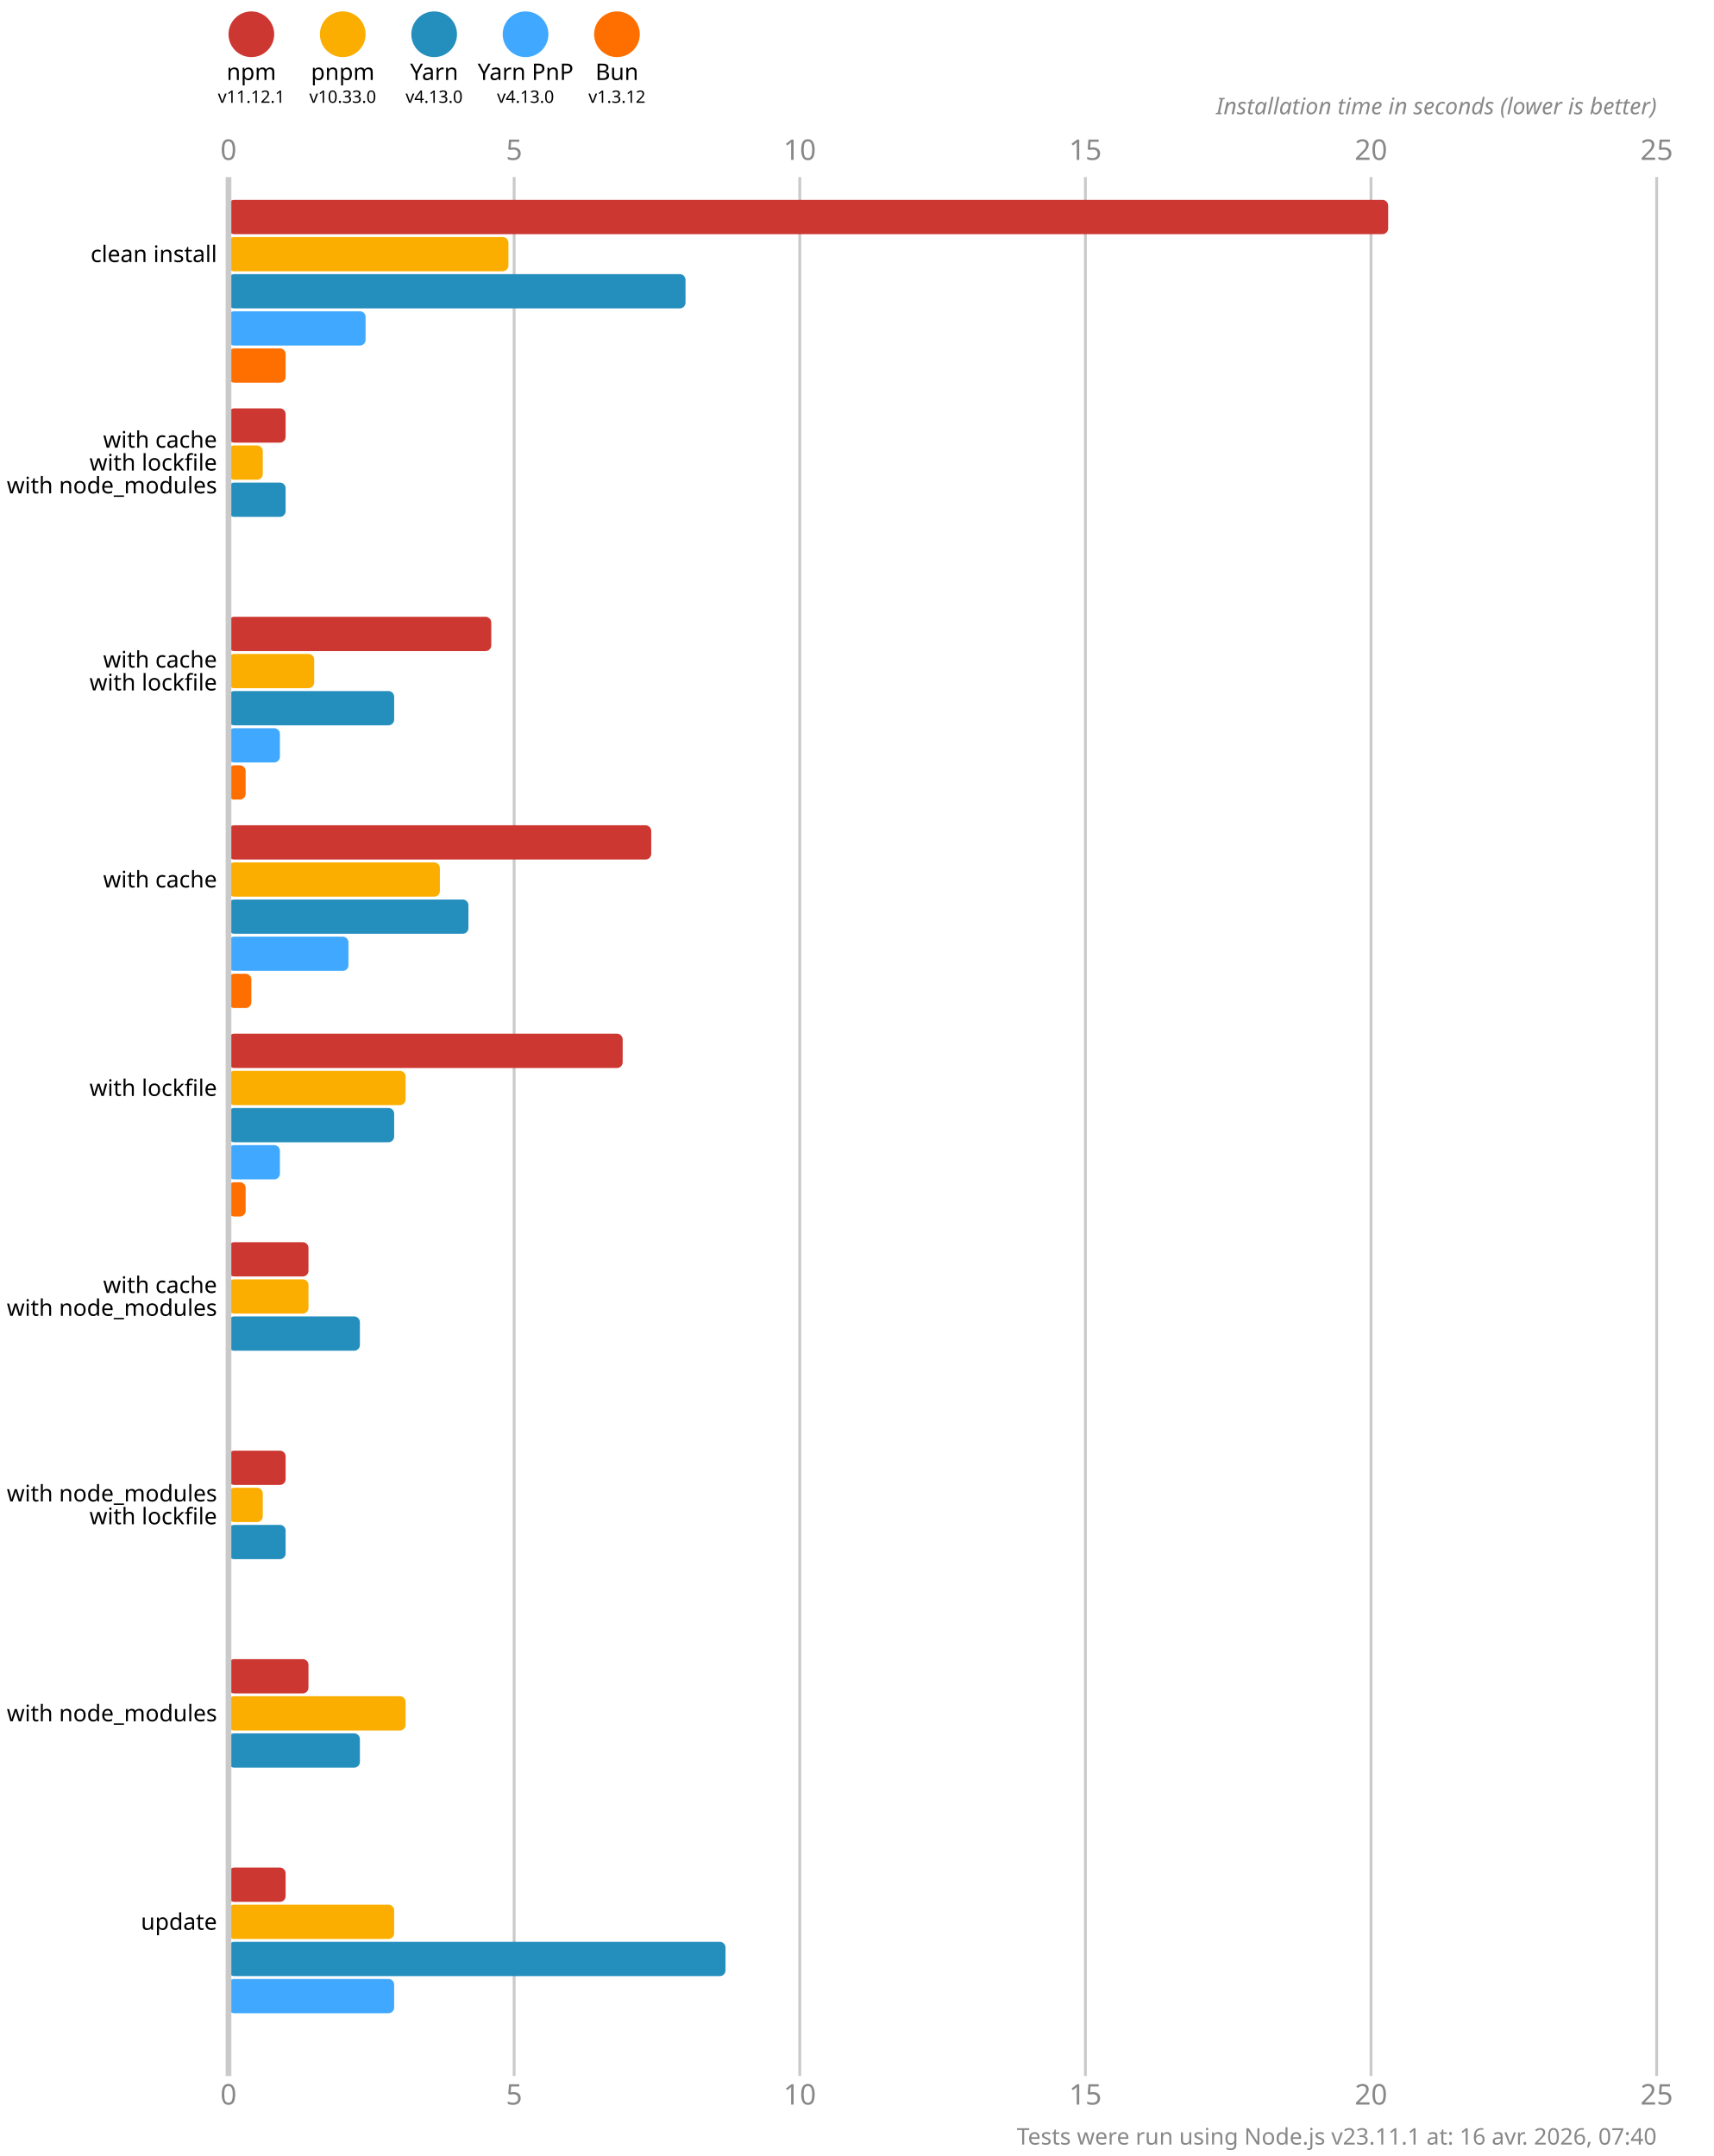
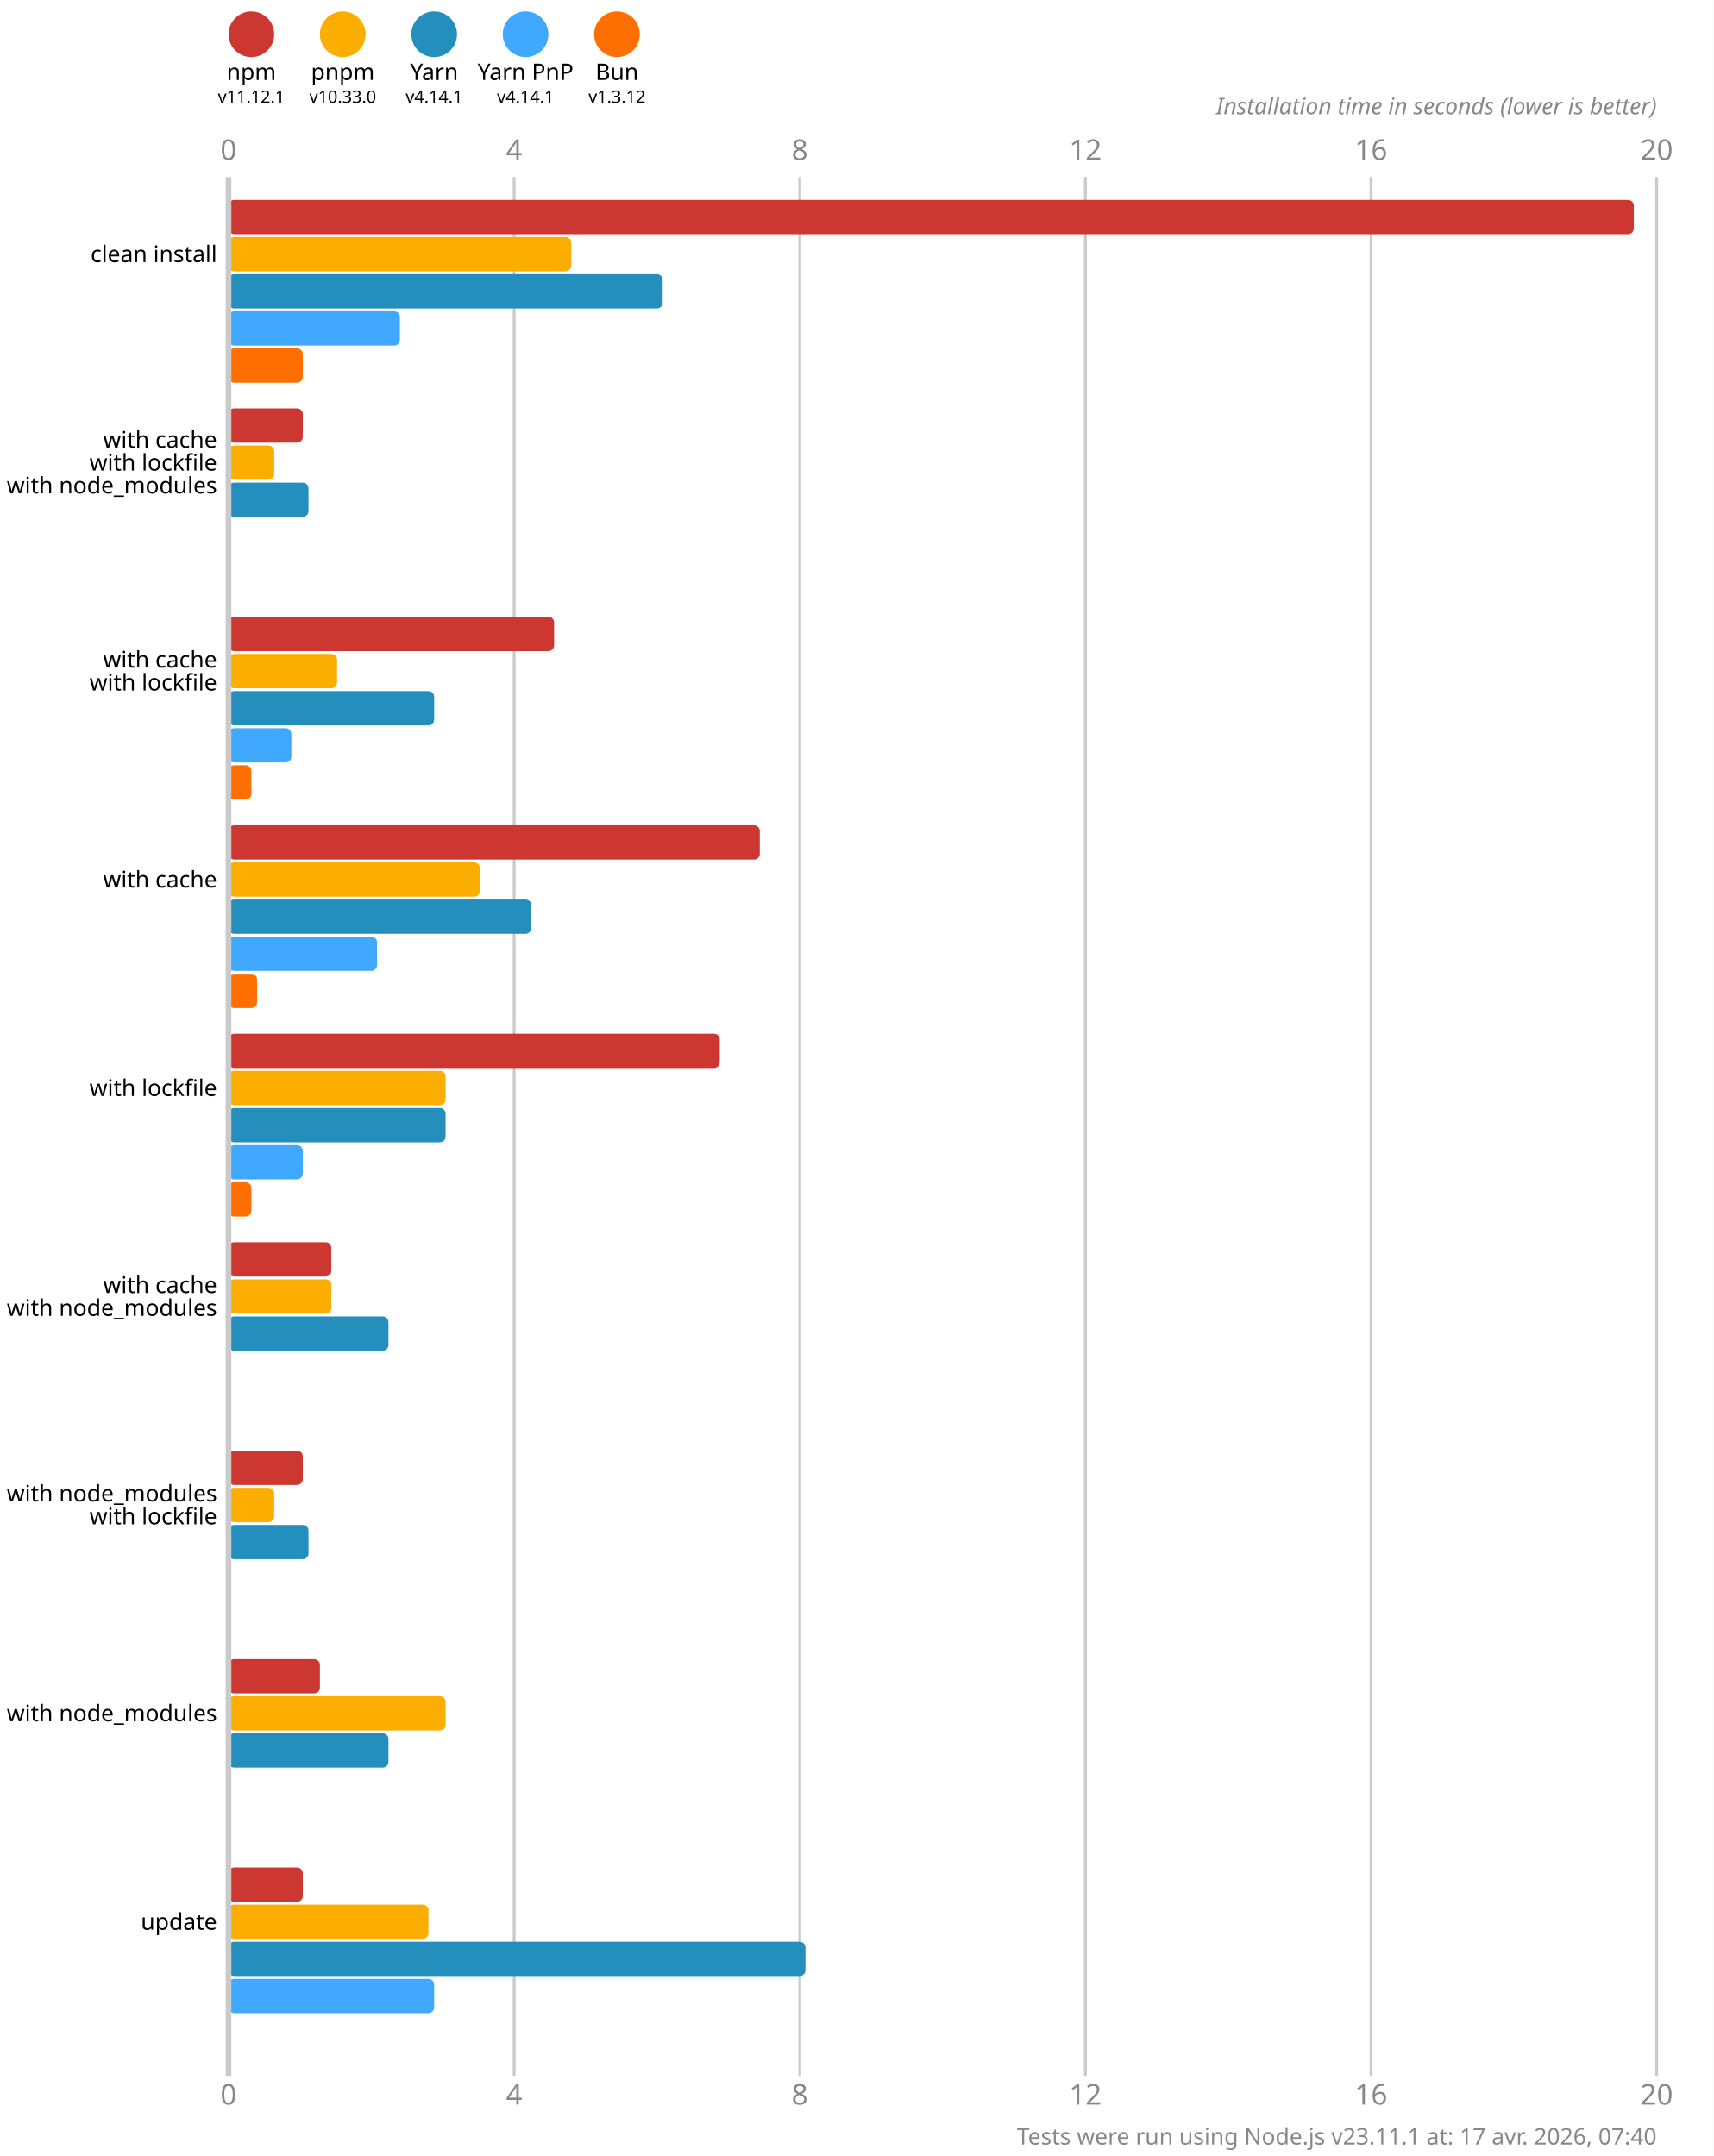
<svg xmlns="http://www.w3.org/2000/svg" version="1.1" viewBox="0 0 300 377.5">
  <style>
    .font { font-family: sans-serif; }
    .s3 { font-size: 3px; }
    .s4 { font-size: 4px; }
    .s5 { font-size: 5px; }
    .line { stroke: #cacaca; }
    .width { stroke-width: 0.5; }
    .text { fill: #888; }
  </style>
  <rect x="0" y="0" width="300" height="377.5" fill="#fff" />
  <circle cx="44" cy="6" r="4" fill="#cd3731" />
  <text x="44" y="14" class="font s4" text-anchor="middle">npm</text>
  <text x="44" y="18" class="font s3" text-anchor="middle">v11.12.1</text>
  <circle cx="60" cy="6" r="4" fill="#fbae00" />
  <text x="60" y="14" class="font s4" text-anchor="middle">pnpm</text>
  <text x="60" y="18" class="font s3" text-anchor="middle">v10.33.0</text>
  <circle cx="76" cy="6" r="4" fill="#248ebd" />
  <text x="76" y="14" class="font s4" text-anchor="middle">Yarn</text>
-   <text x="76" y="18" class="font s3" text-anchor="middle">v4.13.0</text>
+   <text x="76" y="18" class="font s3" text-anchor="middle">v4.14.1</text>
  <circle cx="92" cy="6" r="4" fill="#40a9ff" />
  <text x="92" y="14" class="font s4" text-anchor="middle">Yarn PnP</text>
-   <text x="92" y="18" class="font s3" text-anchor="middle">v4.13.0</text>
+   <text x="92" y="18" class="font s3" text-anchor="middle">v4.14.1</text>
  <circle cx="108" cy="6" r="4" fill="#ff6f00" />
  <text x="108" y="14" class="font s4" text-anchor="middle">Bun</text>
  <text x="108" y="18" class="font s3" text-anchor="middle">v1.3.12</text>
  <text x="40" y="28" class="font s5 text" text-anchor="middle">0</text>
  <text x="40" y="368.5" class="font s5 text" text-anchor="middle">0</text>
  <line x1="90" y1="31" x2="90" y2="363.5" class="line width" />
-   <text x="90" y="28" class="font s5 text" text-anchor="middle">5</text>
-   <text x="90" y="368.5" class="font s5 text" text-anchor="middle">5</text>
+   <text x="90" y="28" class="font s5 text" text-anchor="middle">4</text>
+   <text x="90" y="368.5" class="font s5 text" text-anchor="middle">4</text>
  <line x1="140" y1="31" x2="140" y2="363.5" class="line width" />
-   <text x="140" y="28" class="font s5 text" text-anchor="middle">10</text>
-   <text x="140" y="368.5" class="font s5 text" text-anchor="middle">10</text>
+   <text x="140" y="28" class="font s5 text" text-anchor="middle">8</text>
+   <text x="140" y="368.5" class="font s5 text" text-anchor="middle">8</text>
  <line x1="190" y1="31" x2="190" y2="363.5" class="line width" />
-   <text x="190" y="28" class="font s5 text" text-anchor="middle">15</text>
-   <text x="190" y="368.5" class="font s5 text" text-anchor="middle">15</text>
+   <text x="190" y="28" class="font s5 text" text-anchor="middle">12</text>
+   <text x="190" y="368.5" class="font s5 text" text-anchor="middle">12</text>
  <line x1="240" y1="31" x2="240" y2="363.5" class="line width" />
-   <text x="240" y="28" class="font s5 text" text-anchor="middle">20</text>
-   <text x="240" y="368.5" class="font s5 text" text-anchor="middle">20</text>
+   <text x="240" y="28" class="font s5 text" text-anchor="middle">16</text>
+   <text x="240" y="368.5" class="font s5 text" text-anchor="middle">16</text>
  <line x1="290" y1="31" x2="290" y2="363.5" class="line width" />
-   <text x="290" y="28" class="font s5 text" text-anchor="middle">25</text>
-   <text x="290" y="368.5" class="font s5 text" text-anchor="middle">25</text>
+   <text x="290" y="28" class="font s5 text" text-anchor="middle">20</text>
+   <text x="290" y="368.5" class="font s5 text" text-anchor="middle">20</text>
  <text x="290" y="20" class="font s4 text" font-style="italic" text-anchor="end">Installation time in seconds (lower is better)</text>
-   <rect x="40" y="35" width="203" height="6" fill="#cd3731" rx="1" ry="1" />
-   <rect x="40" y="41.5" width="49" height="6" fill="#fbae00" rx="1" ry="1" />
-   <rect x="40" y="48" width="80" height="6" fill="#248ebd" rx="1" ry="1" />
-   <rect x="40" y="54.5" width="24" height="6" fill="#40a9ff" rx="1" ry="1" />
-   <rect x="40" y="61" width="10" height="6" fill="#ff6f00" rx="1" ry="1" />
-   <rect x="40" y="71.5" width="10" height="6" fill="#cd3731" rx="1" ry="1" />
-   <rect x="40" y="78" width="6" height="6" fill="#fbae00" rx="1" ry="1" />
-   <rect x="40" y="84.5" width="10" height="6" fill="#248ebd" rx="1" ry="1" />
+   <rect x="40" y="35" width="246" height="6" fill="#cd3731" rx="1" ry="1" />
+   <rect x="40" y="41.5" width="60" height="6" fill="#fbae00" rx="1" ry="1" />
+   <rect x="40" y="48" width="76" height="6" fill="#248ebd" rx="1" ry="1" />
+   <rect x="40" y="54.5" width="30" height="6" fill="#40a9ff" rx="1" ry="1" />
+   <rect x="40" y="61" width="13" height="6" fill="#ff6f00" rx="1" ry="1" />
+   <rect x="40" y="71.5" width="13" height="6" fill="#cd3731" rx="1" ry="1" />
+   <rect x="40" y="78" width="8" height="6" fill="#fbae00" rx="1" ry="1" />
+   <rect x="40" y="84.5" width="14" height="6" fill="#248ebd" rx="1" ry="1" />
  <rect x="40" y="91" width="0" height="6" fill="#40a9ff" rx="1" ry="1" />
  <rect x="40" y="97.5" width="0" height="6" fill="#ff6f00" rx="1" ry="1" />
-   <rect x="40" y="108" width="46" height="6" fill="#cd3731" rx="1" ry="1" />
-   <rect x="40" y="114.5" width="15" height="6" fill="#fbae00" rx="1" ry="1" />
-   <rect x="40" y="121" width="29" height="6" fill="#248ebd" rx="1" ry="1" />
-   <rect x="40" y="127.5" width="9" height="6" fill="#40a9ff" rx="1" ry="1" />
-   <rect x="40" y="134" width="3" height="6" fill="#ff6f00" rx="1" ry="1" />
-   <rect x="40" y="144.5" width="74" height="6" fill="#cd3731" rx="1" ry="1" />
-   <rect x="40" y="151" width="37" height="6" fill="#fbae00" rx="1" ry="1" />
-   <rect x="40" y="157.5" width="42" height="6" fill="#248ebd" rx="1" ry="1" />
-   <rect x="40" y="164" width="21" height="6" fill="#40a9ff" rx="1" ry="1" />
-   <rect x="40" y="170.5" width="4" height="6" fill="#ff6f00" rx="1" ry="1" />
-   <rect x="40" y="181" width="69" height="6" fill="#cd3731" rx="1" ry="1" />
-   <rect x="40" y="187.5" width="31" height="6" fill="#fbae00" rx="1" ry="1" />
-   <rect x="40" y="194" width="29" height="6" fill="#248ebd" rx="1" ry="1" />
-   <rect x="40" y="200.5" width="9" height="6" fill="#40a9ff" rx="1" ry="1" />
-   <rect x="40" y="207" width="3" height="6" fill="#ff6f00" rx="1" ry="1" />
-   <rect x="40" y="217.5" width="14" height="6" fill="#cd3731" rx="1" ry="1" />
-   <rect x="40" y="224" width="14" height="6" fill="#fbae00" rx="1" ry="1" />
-   <rect x="40" y="230.5" width="23" height="6" fill="#248ebd" rx="1" ry="1" />
+   <rect x="40" y="108" width="57" height="6" fill="#cd3731" rx="1" ry="1" />
+   <rect x="40" y="114.5" width="19" height="6" fill="#fbae00" rx="1" ry="1" />
+   <rect x="40" y="121" width="36" height="6" fill="#248ebd" rx="1" ry="1" />
+   <rect x="40" y="127.5" width="11" height="6" fill="#40a9ff" rx="1" ry="1" />
+   <rect x="40" y="134" width="4" height="6" fill="#ff6f00" rx="1" ry="1" />
+   <rect x="40" y="144.5" width="93" height="6" fill="#cd3731" rx="1" ry="1" />
+   <rect x="40" y="151" width="44" height="6" fill="#fbae00" rx="1" ry="1" />
+   <rect x="40" y="157.5" width="53" height="6" fill="#248ebd" rx="1" ry="1" />
+   <rect x="40" y="164" width="26" height="6" fill="#40a9ff" rx="1" ry="1" />
+   <rect x="40" y="170.5" width="5" height="6" fill="#ff6f00" rx="1" ry="1" />
+   <rect x="40" y="181" width="86" height="6" fill="#cd3731" rx="1" ry="1" />
+   <rect x="40" y="187.5" width="38" height="6" fill="#fbae00" rx="1" ry="1" />
+   <rect x="40" y="194" width="38" height="6" fill="#248ebd" rx="1" ry="1" />
+   <rect x="40" y="200.5" width="13" height="6" fill="#40a9ff" rx="1" ry="1" />
+   <rect x="40" y="207" width="4" height="6" fill="#ff6f00" rx="1" ry="1" />
+   <rect x="40" y="217.5" width="18" height="6" fill="#cd3731" rx="1" ry="1" />
+   <rect x="40" y="224" width="18" height="6" fill="#fbae00" rx="1" ry="1" />
+   <rect x="40" y="230.5" width="28" height="6" fill="#248ebd" rx="1" ry="1" />
  <rect x="40" y="237" width="0" height="6" fill="#40a9ff" rx="1" ry="1" />
  <rect x="40" y="243.5" width="0" height="6" fill="#ff6f00" rx="1" ry="1" />
-   <rect x="40" y="254" width="10" height="6" fill="#cd3731" rx="1" ry="1" />
-   <rect x="40" y="260.5" width="6" height="6" fill="#fbae00" rx="1" ry="1" />
-   <rect x="40" y="267" width="10" height="6" fill="#248ebd" rx="1" ry="1" />
+   <rect x="40" y="254" width="13" height="6" fill="#cd3731" rx="1" ry="1" />
+   <rect x="40" y="260.5" width="8" height="6" fill="#fbae00" rx="1" ry="1" />
+   <rect x="40" y="267" width="14" height="6" fill="#248ebd" rx="1" ry="1" />
  <rect x="40" y="273.5" width="0" height="6" fill="#40a9ff" rx="1" ry="1" />
  <rect x="40" y="280" width="0" height="6" fill="#ff6f00" rx="1" ry="1" />
-   <rect x="40" y="290.5" width="14" height="6" fill="#cd3731" rx="1" ry="1" />
-   <rect x="40" y="297" width="31" height="6" fill="#fbae00" rx="1" ry="1" />
-   <rect x="40" y="303.5" width="23" height="6" fill="#248ebd" rx="1" ry="1" />
+   <rect x="40" y="290.5" width="16" height="6" fill="#cd3731" rx="1" ry="1" />
+   <rect x="40" y="297" width="38" height="6" fill="#fbae00" rx="1" ry="1" />
+   <rect x="40" y="303.5" width="28" height="6" fill="#248ebd" rx="1" ry="1" />
  <rect x="40" y="310" width="0" height="6" fill="#40a9ff" rx="1" ry="1" />
  <rect x="40" y="316.5" width="0" height="6" fill="#ff6f00" rx="1" ry="1" />
-   <rect x="40" y="327" width="10" height="6" fill="#cd3731" rx="1" ry="1" />
-   <rect x="40" y="333.5" width="29" height="6" fill="#fbae00" rx="1" ry="1" />
-   <rect x="40" y="340" width="87" height="6" fill="#248ebd" rx="1" ry="1" />
-   <rect x="40" y="346.5" width="29" height="6" fill="#40a9ff" rx="1" ry="1" />
+   <rect x="40" y="327" width="13" height="6" fill="#cd3731" rx="1" ry="1" />
+   <rect x="40" y="333.5" width="35" height="6" fill="#fbae00" rx="1" ry="1" />
+   <rect x="40" y="340" width="101" height="6" fill="#248ebd" rx="1" ry="1" />
+   <rect x="40" y="346.5" width="36" height="6" fill="#40a9ff" rx="1" ry="1" />
  <rect x="40" y="353" width="0" height="6" fill="#ff6f00" rx="1" ry="1" />
  <line x1="40" y1="31" x2="40" y2="363.5" class="line" />
  <text x="38" y="44.5" class="font s4" dominant-baseline="middle" text-anchor="end">clean install</text>
  <text x="38" y="77" class="font s4" dominant-baseline="middle" text-anchor="end">with cache</text>
  <text x="38" y="81" class="font s4" dominant-baseline="middle" text-anchor="end">with lockfile</text>
  <text x="38" y="85" class="font s4" dominant-baseline="middle" text-anchor="end">with node_modules</text>
  <text x="38" y="115.5" class="font s4" dominant-baseline="middle" text-anchor="end">with cache</text>
  <text x="38" y="119.5" class="font s4" dominant-baseline="middle" text-anchor="end">with lockfile</text>
  <text x="38" y="154" class="font s4" dominant-baseline="middle" text-anchor="end">with cache</text>
  <text x="38" y="190.5" class="font s4" dominant-baseline="middle" text-anchor="end">with lockfile</text>
  <text x="38" y="225" class="font s4" dominant-baseline="middle" text-anchor="end">with cache</text>
  <text x="38" y="229" class="font s4" dominant-baseline="middle" text-anchor="end">with node_modules</text>
  <text x="38" y="261.5" class="font s4" dominant-baseline="middle" text-anchor="end">with node_modules</text>
  <text x="38" y="265.5" class="font s4" dominant-baseline="middle" text-anchor="end">with lockfile</text>
  <text x="38" y="300" class="font s4" dominant-baseline="middle" text-anchor="end">with node_modules</text>
  <text x="38" y="336.5" class="font s4" dominant-baseline="middle" text-anchor="end">update</text>
-   <text x="290" y="375.5" class="font s4 text" text-anchor="end">Tests were run using Node.js v23.11.1 at: 16 avr. 2026, 07:40</text>
+   <text x="290" y="375.5" class="font s4 text" text-anchor="end">Tests were run using Node.js v23.11.1 at: 17 avr. 2026, 07:40</text>
</svg>
